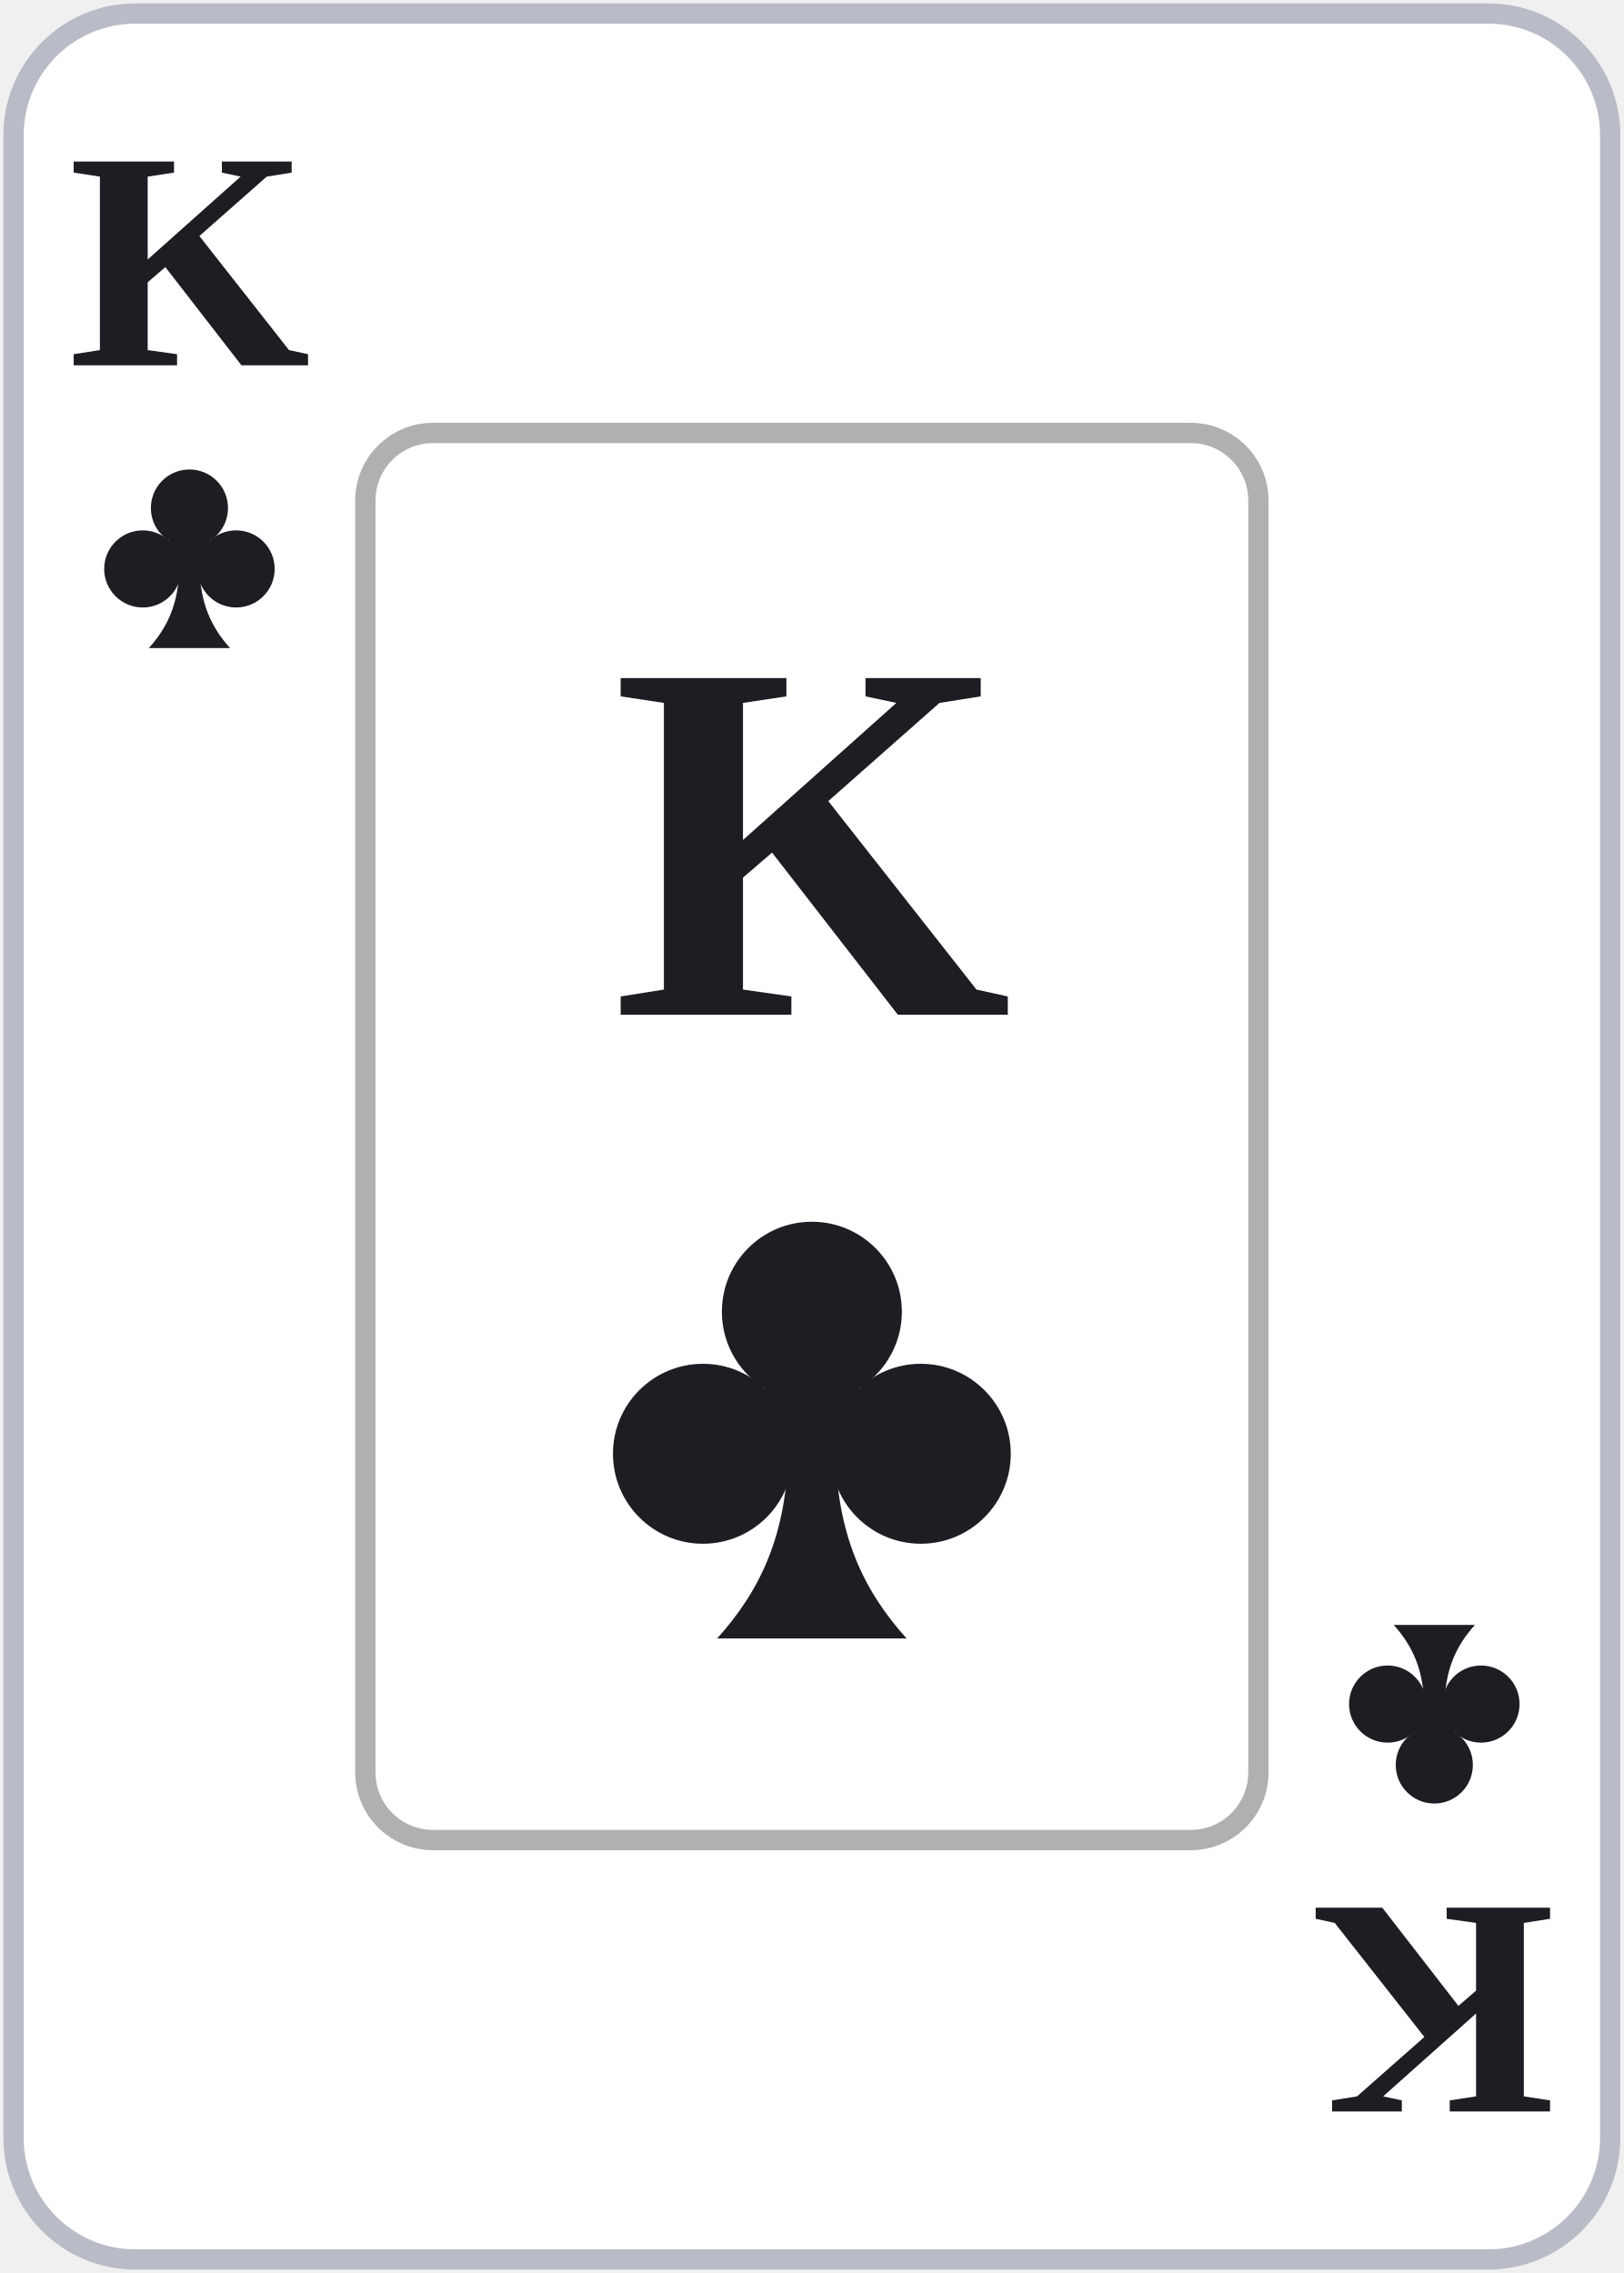
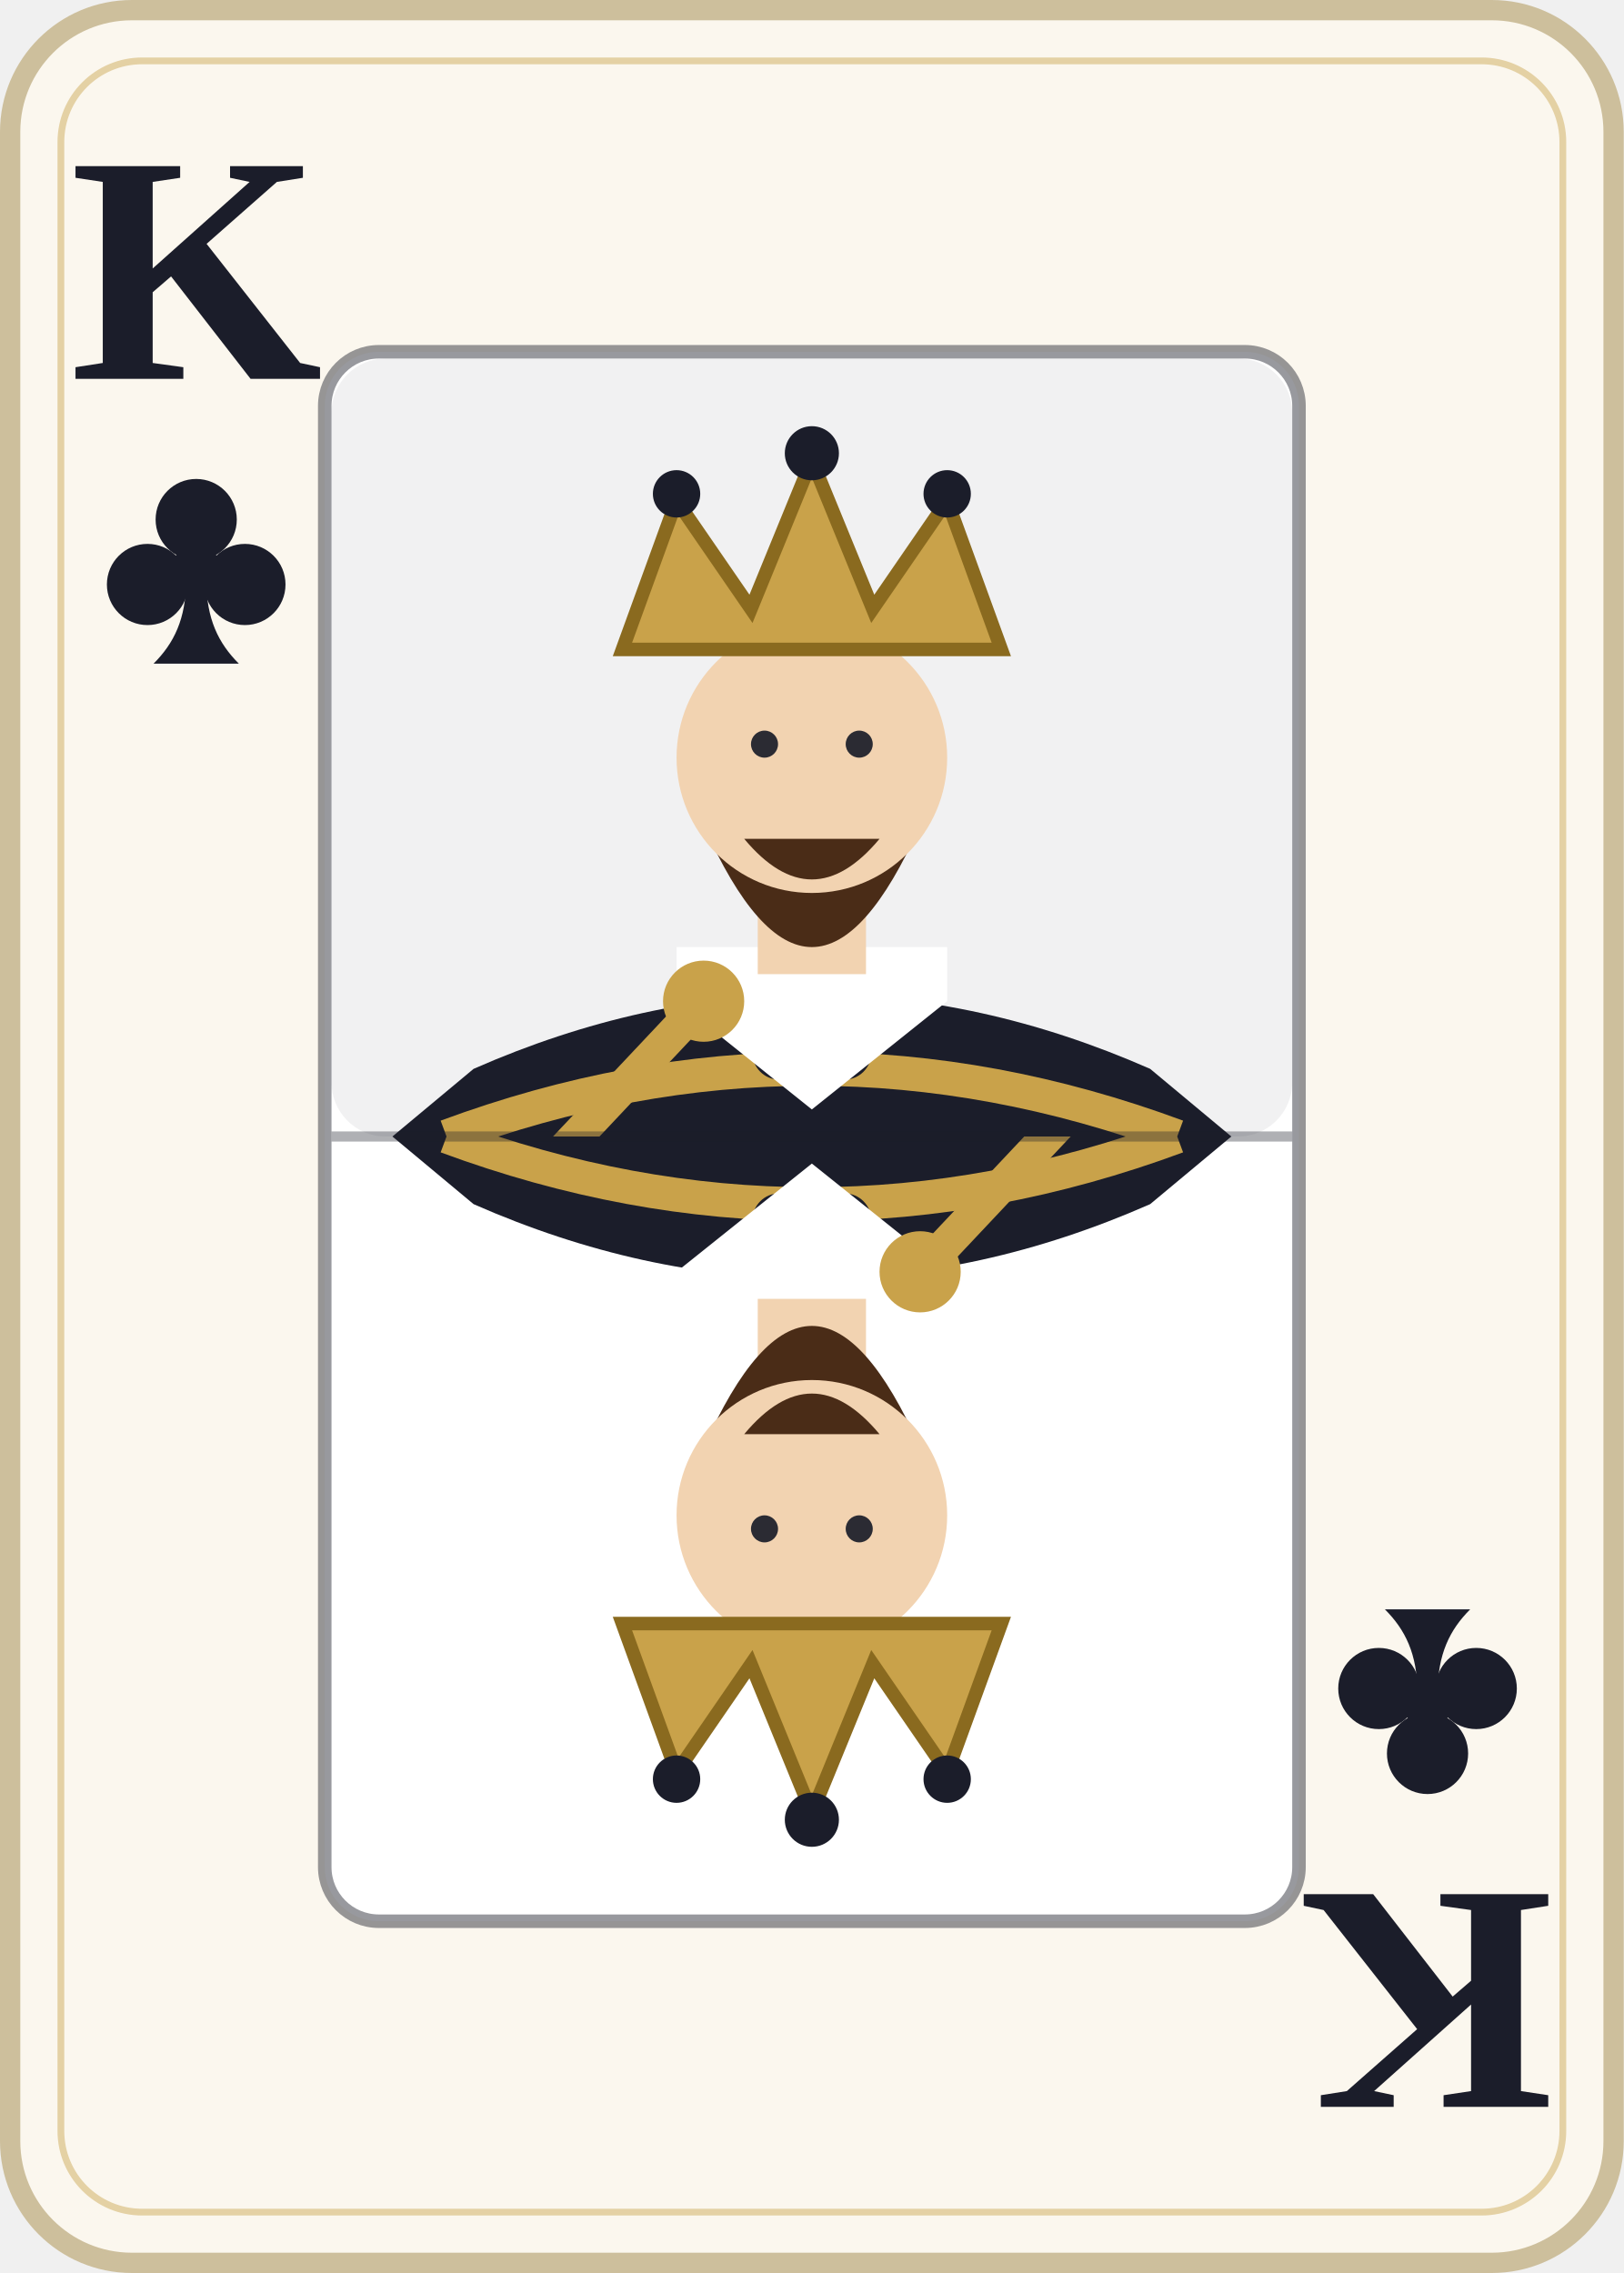
- <svg xmlns="http://www.w3.org/2000/svg" viewBox="0 0 240 336" width="240" height="336">
+ <svg xmlns="http://www.w3.org/2000/svg" viewBox="0 0 240 336" width="240" height="336" data-rank="KING" data-suit="CLUBS">
  <defs>
    <symbol id="suit" viewBox="0 0 100 100" overflow="visible">
-       <circle cx="50" cy="27" r="19" />
-       <circle cx="27" cy="57" r="19" />
-       <circle cx="73" cy="57" r="19" />
-       <circle cx="50" cy="50" r="12" />
-       <path d="M45 55 C45 74 39 86 30 96 L70 96 C61 86 55 74 55 55 Z" />
+       <circle cx="50" cy="26" r="20" />
+       <circle cx="26" cy="58" r="20" />
+       <circle cx="74" cy="58" r="20" />
+       <circle cx="50" cy="52" r="13" />
+       <path d="M45 56 C45 75 39 87 29 97 L71 97 C61 87 55 75 55 56 Z" />
    </symbol>
  </defs>
-   <rect x="2" y="2" width="236" height="332" rx="18" fill="#ffffff" stroke="#b9bcc6" stroke-width="3" />
-   <g fill="#1d1d24" color="#1d1d24">
-     <rect x="54" y="64" width="132" height="208" rx="10" fill="none" stroke="currentColor" stroke-opacity="0.35" stroke-width="3" />
-     <text x="120" y="150" text-anchor="middle" font-family="Georgia, 'Times New Roman', serif" font-weight="700" font-size="76">K</text>
-     <use href="#suit" x="0" y="0" width="100" height="100" transform="translate(85 175)  scale(0.7)" />
+   <rect x="1.5" y="1.5" width="237" height="333" rx="18" fill="#fbf7ee" stroke="#cdbf9c" stroke-width="3" />
+   <rect x="9" y="9" width="222" height="318" rx="12" fill="none" stroke="#c9a24a" stroke-opacity="0.45" stroke-width="1" />
+   <g fill="#1b1d2a" color="#1b1d2a">
+     <g class="court">
+       <rect x="48" y="52" width="144" height="232" rx="8" fill="#ffffff" stroke="#1b1d2a" stroke-opacity="0.45" stroke-width="2" />
+       <clipPath id="top">
+         <rect x="49" y="53" width="142" height="115" />
+       </clipPath>
+       <clipPath id="bottom">
+         <rect x="49" y="168" width="142" height="115" />
+       </clipPath>
+       <rect x="49" y="53" width="142" height="115" rx="8" fill="#1b1d2a" fill-opacity="0.06" />
+       <g clip-path="url(#top)">
+         <g class="figure" transform="">
+           <path d="M58 168 L70 158 Q120 136 170 158 L182 168 Z" fill="#1b1d2a" />
+           <path d="M66 168 Q120 148 174 168" stroke="#c9a24a" stroke-width="5" fill="none" />
+           <use href="#suit" x="0" y="0" width="100" height="100" transform="translate(110 144)  scale(0.2)" />
+           <path d="M100 148 L120 164 L140 148 L140 140 L100 140 Z" fill="#ffffff" />
+           <rect x="112" y="128" width="16" height="16" fill="#f2d3b1" />
+           <path d="M104 122 Q120 158 136 122 Z" fill="#4a2c17" />
+           <circle cx="120" cy="112" r="20" fill="#f2d3b1" />
+           <path d="M110 124 Q120 136 130 124 Z" fill="#4a2c17" />
+           <circle cx="113" cy="110" r="2" fill="#2b2b33" />
+           <circle cx="127" cy="110" r="2" fill="#2b2b33" />
+           <path d="M92 96 L100 74 L111 90 L120 68 L129 90 L140 74 L148 96 Z" fill="#c9a24a" stroke="#8a6a1f" stroke-width="2" />
+           <circle cx="100" cy="73" r="3.5" fill="#1b1d2a" />
+           <circle cx="120" cy="67" r="4" fill="#1b1d2a" />
+           <circle cx="140" cy="73" r="3.5" fill="#1b1d2a" />
+           <path d="M72 182 L104 148" stroke="#c9a24a" stroke-width="5" stroke-linecap="round" />
+           <circle cx="104" cy="148" r="6" fill="#c9a24a" />
+         </g>
+       </g>
+       <g clip-path="url(#bottom)">
+         <g class="figure" transform="rotate(180 120 168)">
+           <path d="M58 168 L70 158 Q120 136 170 158 L182 168 Z" fill="#1b1d2a" />
+           <path d="M66 168 Q120 148 174 168" stroke="#c9a24a" stroke-width="5" fill="none" />
+           <use href="#suit" x="0" y="0" width="100" height="100" transform="translate(110 144)  scale(0.2)" />
+           <path d="M100 148 L120 164 L140 148 L140 140 L100 140 Z" fill="#ffffff" />
+           <rect x="112" y="128" width="16" height="16" fill="#f2d3b1" />
+           <path d="M104 122 Q120 158 136 122 Z" fill="#4a2c17" />
+           <circle cx="120" cy="112" r="20" fill="#f2d3b1" />
+           <path d="M110 124 Q120 136 130 124 Z" fill="#4a2c17" />
+           <circle cx="113" cy="110" r="2" fill="#2b2b33" />
+           <circle cx="127" cy="110" r="2" fill="#2b2b33" />
+           <path d="M92 96 L100 74 L111 90 L120 68 L129 90 L140 74 L148 96 Z" fill="#c9a24a" stroke="#8a6a1f" stroke-width="2" />
+           <circle cx="100" cy="73" r="3.5" fill="#1b1d2a" />
+           <circle cx="120" cy="67" r="4" fill="#1b1d2a" />
+           <circle cx="140" cy="73" r="3.5" fill="#1b1d2a" />
+           <path d="M72 182 L104 148" stroke="#c9a24a" stroke-width="5" stroke-linecap="round" />
+           <circle cx="104" cy="148" r="6" fill="#c9a24a" />
+         </g>
+       </g>
+       <path d="M49 168 H191" stroke="#1b1d2a" stroke-opacity="0.35" stroke-width="1.5" />
+     </g>
  </g>
-   <g fill="#1d1d24">
-     <text x="28" y="54" text-anchor="middle" font-family="Georgia, 'Times New Roman', serif" font-weight="700" font-size="46">K</text>
-     <use href="#suit" x="0" y="0" width="100" height="100" transform="translate(13 67)  scale(0.3)" />
+   <g fill="#1b1d2a">
+     <text x="29" y="56" text-anchor="middle" font-family="Georgia, 'Times New Roman', serif" font-weight="700" font-size="48">K</text>
+     <use href="#suit" x="0" y="0" width="100" height="100" transform="translate(14 69)  scale(0.3)" />
  </g>
  <g transform="rotate(180 120 168)">
-     <g fill="#1d1d24">
-       <text x="28" y="54" text-anchor="middle" font-family="Georgia, 'Times New Roman', serif" font-weight="700" font-size="46">K</text>
-       <use href="#suit" x="0" y="0" width="100" height="100" transform="translate(13 67)  scale(0.3)" />
+     <g fill="#1b1d2a">
+       <text x="29" y="56" text-anchor="middle" font-family="Georgia, 'Times New Roman', serif" font-weight="700" font-size="48">K</text>
+       <use href="#suit" x="0" y="0" width="100" height="100" transform="translate(14 69)  scale(0.3)" />
    </g>
  </g>
</svg>
